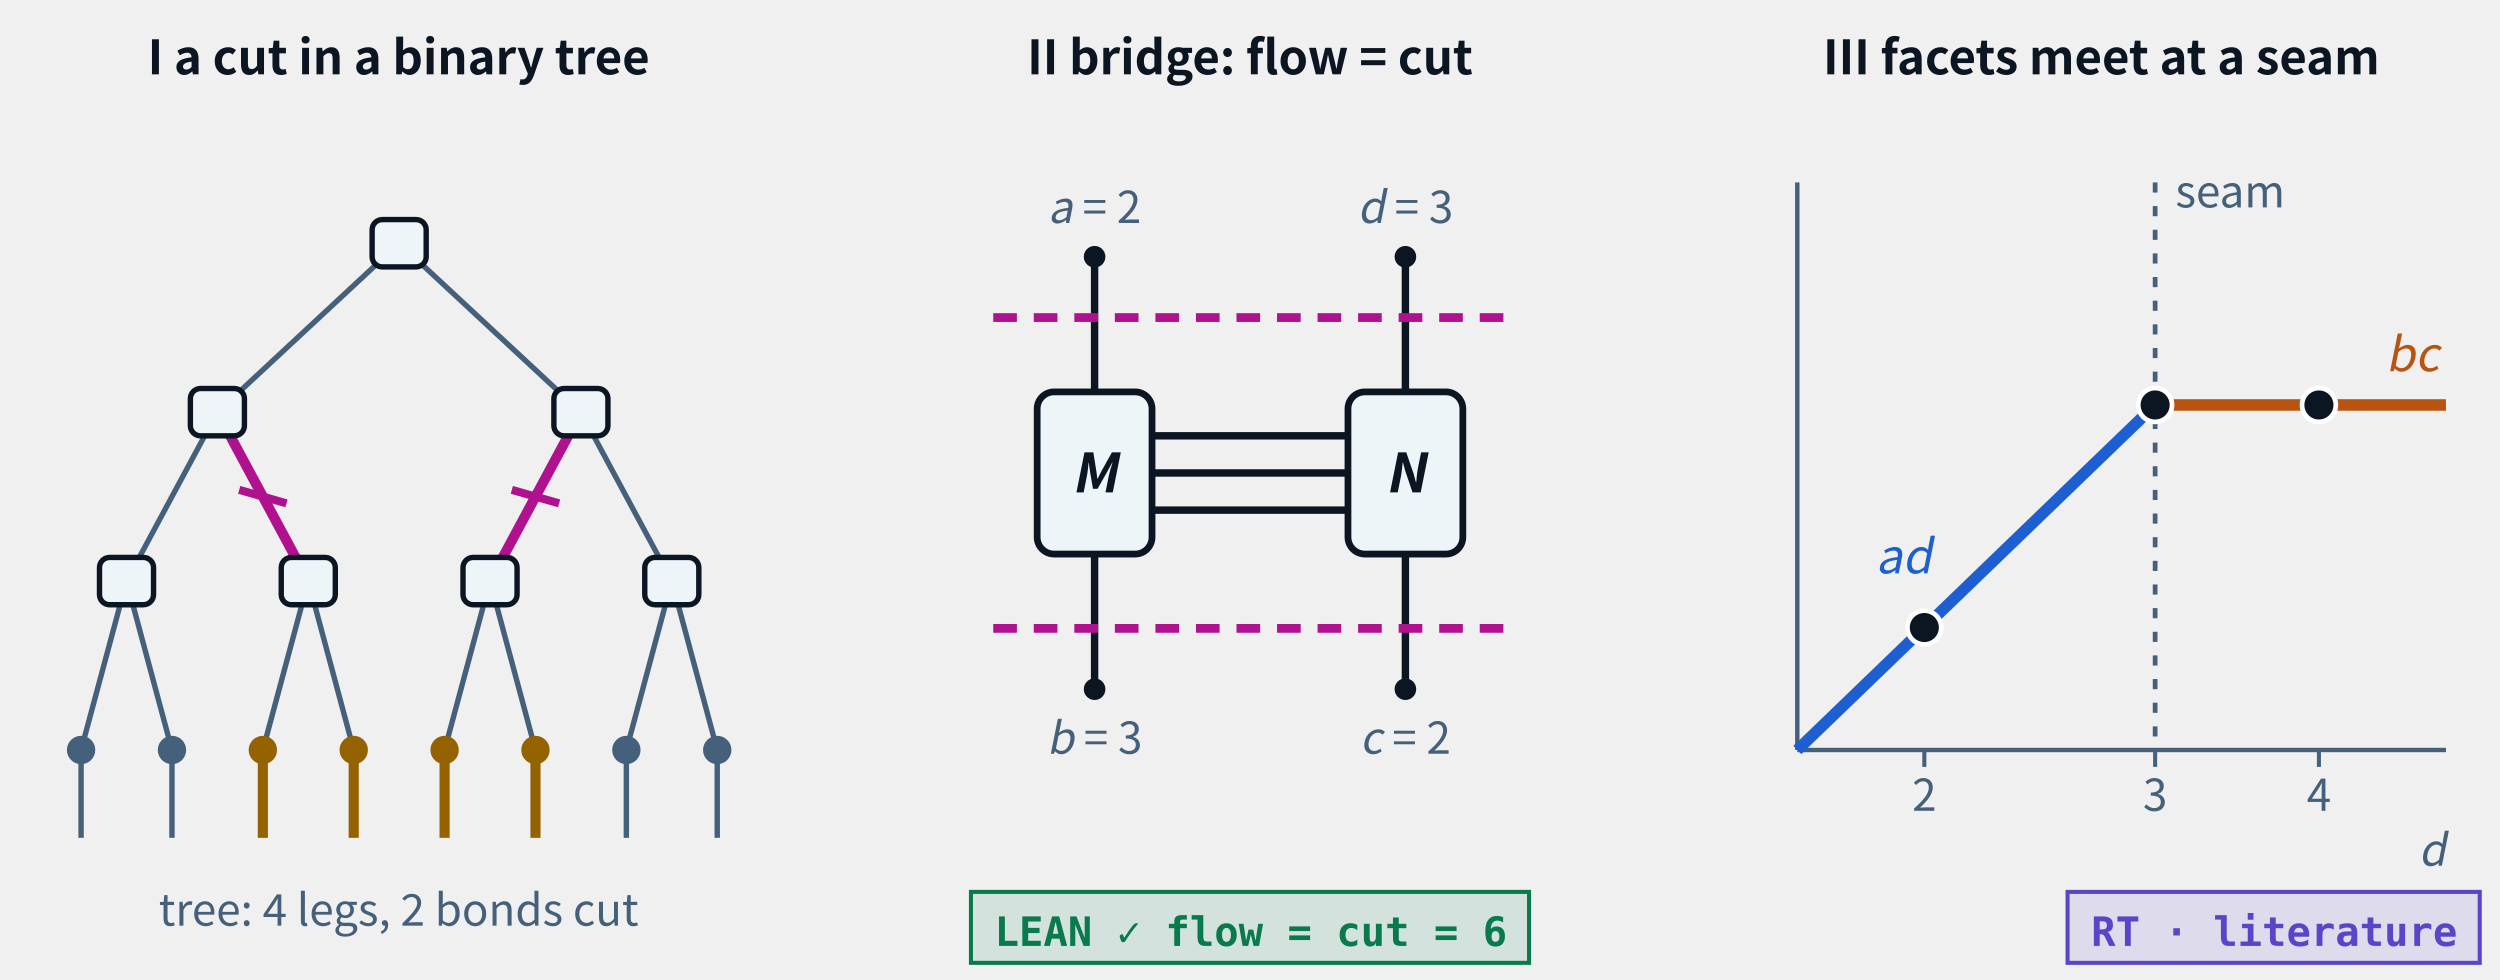
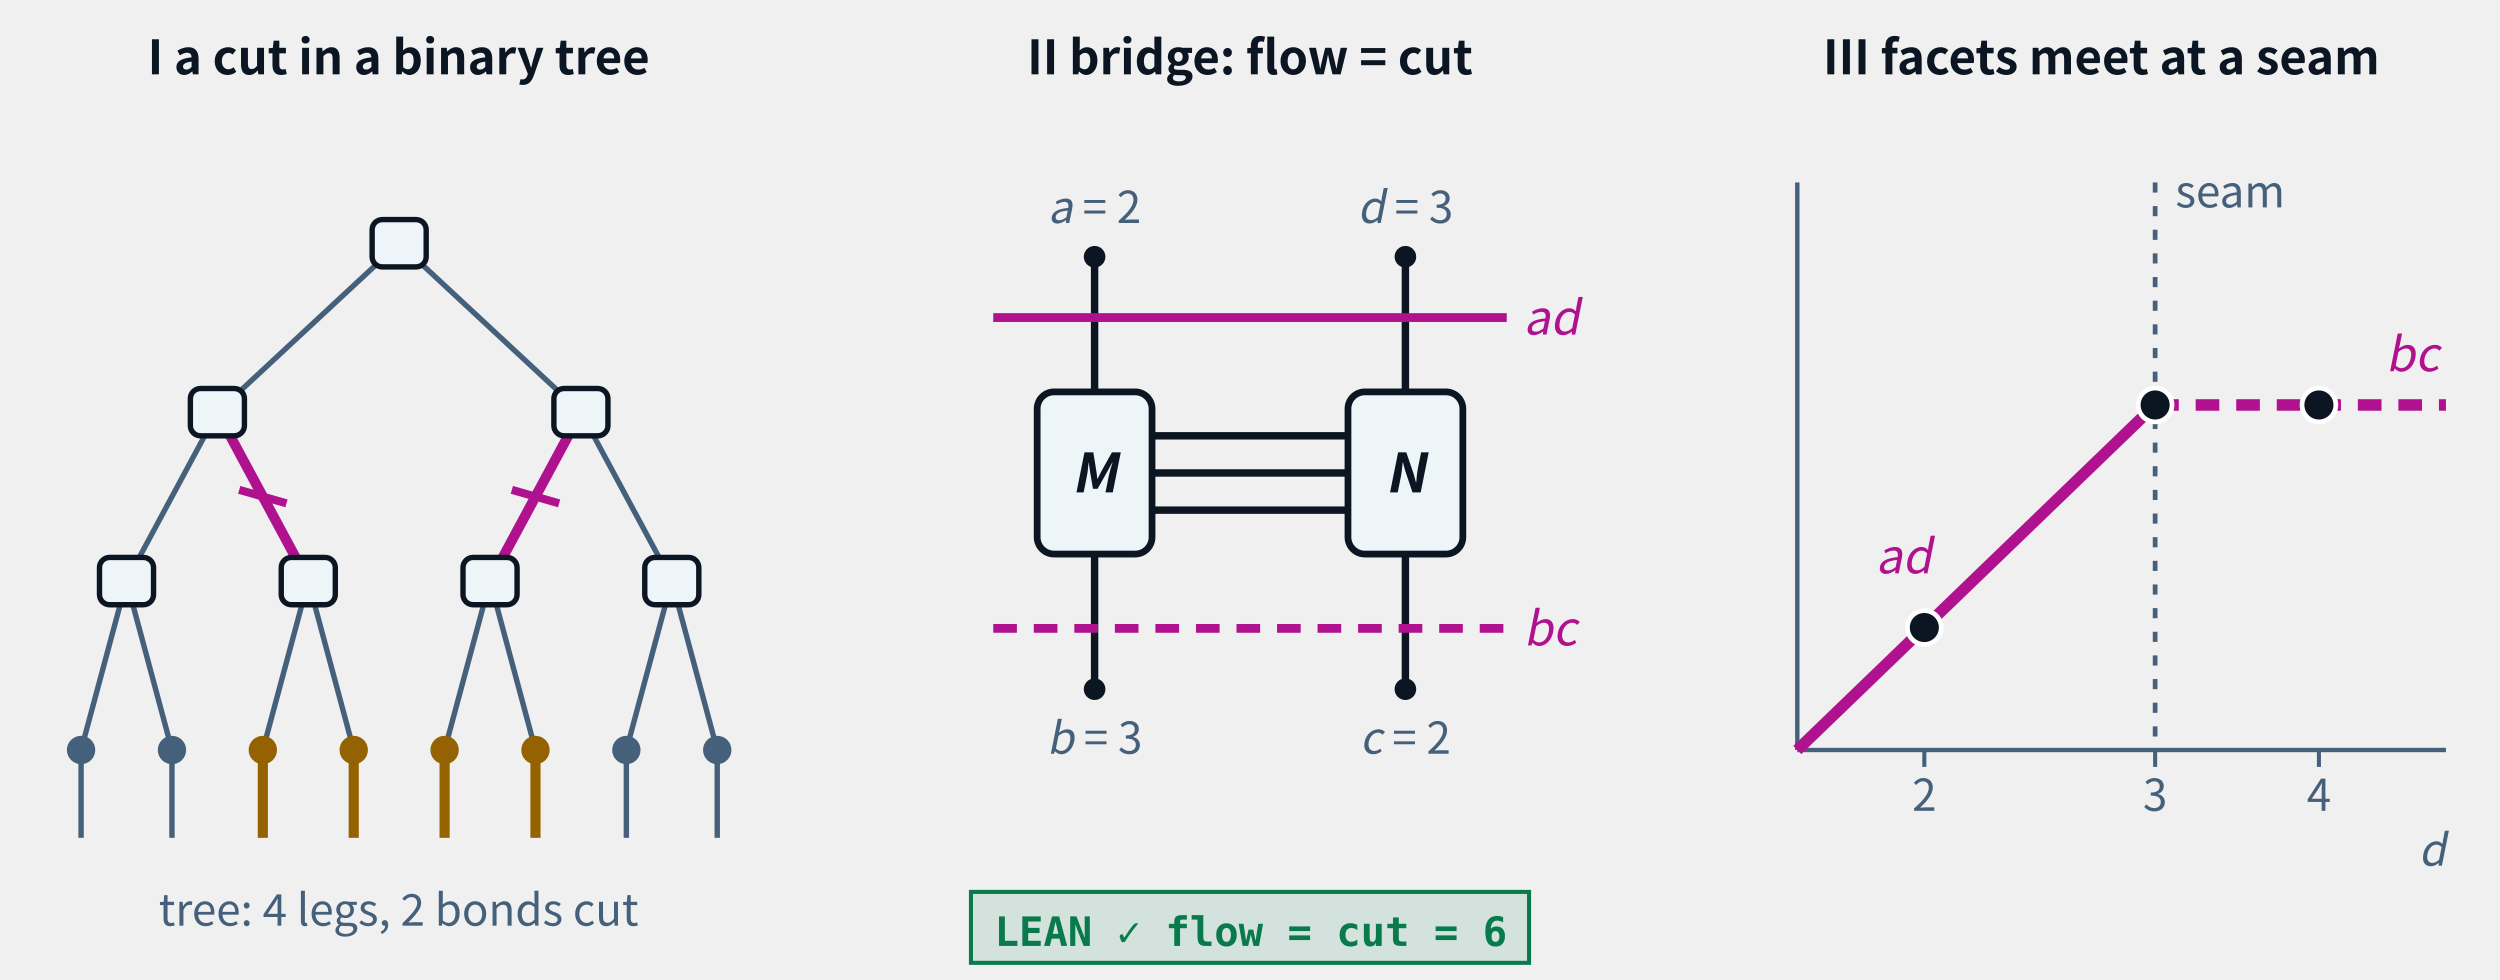
- <svg xmlns="http://www.w3.org/2000/svg" class="tr-fig" data-tr-fig="ch19-overview" data-lang="en" data-wrap="1" viewBox="0 0 740 290" width="740" height="290" font-family="'Noto Sans SC', 'Noto Sans CJK SC', 'Source Sans 3', 'PingFang SC', 'Microsoft YaHei', system-ui, sans-serif" role="img" aria-label="Three panels. Panel I: an ordinary binary tree (not the layered network of the later experiment cards) with 8 legs along the bottom, merging in pairs into one tensor per step up to a single tensor at the top; legs 3 to 6 are the amber interval, and cutting it off takes only the two bonds marked magenta, not four legs. Panel II: the width-three bridge graph, three bridges between tensors M and N, legs a = 2, b = 3, c = 2, d = 3; the two magenta dashed lines above and below are the min cut ad = bc = 6, with a green LEAN ✓ tag beneath: flow = cut = 6. Panel III: a log-capacity plot; the blue sloping line ln ad and the orange horizontal line ln bc join into one bent line at the dashed vertical seam, with three lattice points d = 2, 3, 4 on it; a violet tag at the bottom right: RT · literature.">
+ <svg xmlns="http://www.w3.org/2000/svg" class="tr-fig" data-tr-fig="ch19-overview" data-lang="en" data-wrap="1" viewBox="0 0 740 290" width="740" height="290" font-family="'Noto Sans SC', 'Noto Sans CJK SC', 'Source Sans 3', 'PingFang SC', 'Microsoft YaHei', system-ui, sans-serif" role="img" aria-label="Three panels. Panel I: an ordinary binary tree (not the layered network of the later experiment cards) with 8 legs along the bottom, merging in pairs into one tensor per step up to a single tensor at the top; legs 3 to 6 are the amber interval, and cutting it off takes only the two bonds marked magenta, not four legs. Panel II: the width-three bridge graph, three bridges between tensors M and N, legs a = 2, b = 3, c = 2, d = 3; the solid magenta line ad above and the dashed magenta line bc below are the min cut ad = bc = 6, with a green LEAN ✓ tag beneath: flow = cut = 6. Panel III: a log-capacity plot; the solid magenta sloping line ln ad and the dashed magenta horizontal line ln bc join into one bent line at the dashed vertical seam, with three lattice points d = 2, 3, 4 on it.">
  <style>.ts-ink{stroke:#0b1622}.tf-ink{fill:#0b1622}.ts-dim{stroke:#45607a}.tf-dim{fill:#45607a}.ts-faint{stroke:#9db3c4}.tf-faint{fill:#9db3c4}.ts-edge{stroke:#b9d0dd}.tf-edge{fill:#b9d0dd}.ts-hot{stroke:#5f9bb5}.tf-hot{fill:#5f9bb5}.ts-bg{stroke:#ffffff}.tf-bg{fill:#ffffff}.ts-panel{stroke:#eef5f9}.tf-panel{fill:#eef5f9}.ts-sheet{stroke:#f7fbfd}.tf-sheet{fill:#f7fbfd}.ts-cyan{stroke:#007c8a}.tf-cyan{fill:#007c8a}.ts-magenta{stroke:#b0128f}.tf-magenta{fill:#b0128f}.ts-amber{stroke:#946200}.tf-amber{fill:#946200}.ts-violet{stroke:#5a45c8}.tf-violet{fill:#5a45c8}.ts-ok{stroke:#087a4c}.tf-ok{fill:#087a4c}.ts-warn{stroke:#c21f3a}.tf-warn{fill:#c21f3a}.ts-blue{stroke:#1d5fd0}.tf-blue{fill:#1d5fd0}.ts-orange{stroke:#b85410}.tf-orange{fill:#b85410}.ts-sigma{stroke:#28405a}.tf-sigma{fill:#28405a}@media (prefers-color-scheme:dark){.ts-ink{stroke:#d4efff}.tf-ink{fill:#d4efff}.ts-dim{stroke:#6f8ea5}.tf-dim{fill:#6f8ea5}.ts-faint{stroke:#34506a}.tf-faint{fill:#34506a}.ts-edge{stroke:#143049}.tf-edge{fill:#143049}.ts-hot{stroke:#1f5d7c}.tf-hot{fill:#1f5d7c}.ts-bg{stroke:#03060c}.tf-bg{fill:#03060c}.ts-panel{stroke:#07101b}.tf-panel{fill:#07101b}.ts-sheet{stroke:#050c16}.tf-sheet{fill:#050c16}.ts-cyan{stroke:#19f0ff}.tf-cyan{fill:#19f0ff}.ts-magenta{stroke:#ff2fd0}.tf-magenta{fill:#ff2fd0}.ts-amber{stroke:#ffc83d}.tf-amber{fill:#ffc83d}.ts-violet{stroke:#9d8cff}.tf-violet{fill:#9d8cff}.ts-ok{stroke:#46ffb2}.tf-ok{fill:#46ffb2}.ts-warn{stroke:#ff5064}.tf-warn{fill:#ff5064}.ts-blue{stroke:#2a7bff}.tf-blue{fill:#2a7bff}.ts-orange{stroke:#ff8a3c}.tf-orange{fill:#ff8a3c}.ts-sigma{stroke:#cfe3ff}.tf-sigma{fill:#cfe3ff}}</style>
  <svg class="tr-fig-panel" x="0" y="0" width="236" height="290" viewBox="0 0 236 290">
    <text class="tf-ink" x="118" y="22" font-size="14" text-anchor="middle" font-weight="600">I  a cut in a binary tree</text>
    <line x1="37.45" y1="172" x2="24" y2="222" class="ts-dim" stroke-width="1.6" fill="none" />
    <line x1="37.45" y1="172" x2="50.9" y2="222" class="ts-dim" stroke-width="1.6" fill="none" />
    <line x1="91.25" y1="172" x2="77.8" y2="222" class="ts-dim" stroke-width="1.6" fill="none" />
    <line x1="91.25" y1="172" x2="104.7" y2="222" class="ts-dim" stroke-width="1.6" fill="none" />
    <line x1="145.05" y1="172" x2="131.6" y2="222" class="ts-dim" stroke-width="1.6" fill="none" />
    <line x1="145.05" y1="172" x2="158.5" y2="222" class="ts-dim" stroke-width="1.6" fill="none" />
    <line x1="198.85" y1="172" x2="185.4" y2="222" class="ts-dim" stroke-width="1.6" fill="none" />
    <line x1="198.85" y1="172" x2="212.3" y2="222" class="ts-dim" stroke-width="1.6" fill="none" />
    <line x1="64.35" y1="122" x2="37.45" y2="172" class="ts-dim" stroke-width="1.6" fill="none" />
    <line x1="64.35" y1="122" x2="91.25" y2="172" class="ts-magenta" stroke-width="3" fill="none" />
    <line x1="70.8" y1="145" x2="84.8" y2="149" class="ts-magenta" stroke-width="2.4" fill="none" />
    <line x1="171.95" y1="122" x2="145.05" y2="172" class="ts-magenta" stroke-width="3" fill="none" />
    <line x1="151.5" y1="145" x2="165.5" y2="149" class="ts-magenta" stroke-width="2.4" fill="none" />
    <line x1="171.95" y1="122" x2="198.85" y2="172" class="ts-dim" stroke-width="1.6" fill="none" />
    <line x1="118.15" y1="72" x2="64.35" y2="122" class="ts-dim" stroke-width="1.6" fill="none" />
    <line x1="118.15" y1="72" x2="171.95" y2="122" class="ts-dim" stroke-width="1.6" fill="none" />
    <line x1="24" y1="222" x2="24" y2="248" class="ts-dim" stroke-width="1.6" fill="none" />
    <circle cx="24" cy="222" r="4.2" class="tf-dim" />
    <line x1="50.9" y1="222" x2="50.9" y2="248" class="ts-dim" stroke-width="1.6" fill="none" />
    <circle cx="50.9" cy="222" r="4.2" class="tf-dim" />
    <line x1="77.8" y1="222" x2="77.8" y2="248" class="ts-amber" stroke-width="3" fill="none" />
    <circle cx="77.8" cy="222" r="4.2" class="tf-amber" />
    <line x1="104.7" y1="222" x2="104.7" y2="248" class="ts-amber" stroke-width="3" fill="none" />
    <circle cx="104.7" cy="222" r="4.2" class="tf-amber" />
    <line x1="131.6" y1="222" x2="131.6" y2="248" class="ts-amber" stroke-width="3" fill="none" />
    <circle cx="131.6" cy="222" r="4.2" class="tf-amber" />
    <line x1="158.5" y1="222" x2="158.5" y2="248" class="ts-amber" stroke-width="3" fill="none" />
    <circle cx="158.5" cy="222" r="4.2" class="tf-amber" />
    <line x1="185.4" y1="222" x2="185.4" y2="248" class="ts-dim" stroke-width="1.6" fill="none" />
    <circle cx="185.4" cy="222" r="4.2" class="tf-dim" />
    <line x1="212.3" y1="222" x2="212.3" y2="248" class="ts-dim" stroke-width="1.6" fill="none" />
    <circle cx="212.3" cy="222" r="4.2" class="tf-dim" />
    <rect x="29.45" y="165" width="16" height="14" rx="3" class="ts-ink tf-panel" stroke-width="1.6" />
    <rect x="83.25" y="165" width="16" height="14" rx="3" class="ts-ink tf-panel" stroke-width="1.6" />
    <rect x="137.05" y="165" width="16" height="14" rx="3" class="ts-ink tf-panel" stroke-width="1.6" />
    <rect x="190.85" y="165" width="16" height="14" rx="3" class="ts-ink tf-panel" stroke-width="1.6" />
    <rect x="56.35" y="115" width="16" height="14" rx="3" class="ts-ink tf-panel" stroke-width="1.6" />
    <rect x="163.95" y="115" width="16" height="14" rx="3" class="ts-ink tf-panel" stroke-width="1.6" />
    <rect x="110.15" y="65" width="16" height="14" rx="3" class="ts-ink tf-panel" stroke-width="1.6" />
    <text class="tf-dim" x="118" y="274" font-size="13" text-anchor="middle">tree: 4 legs, 2 bonds cut</text>
  </svg>
  <svg class="tr-fig-panel" x="252" y="0" width="236" height="290" viewBox="0 0 236 290">
    <text class="tf-ink" x="118" y="22" font-size="14" text-anchor="middle" font-weight="600">II  bridge: flow = cut</text>
    <line x1="89" y1="129" x2="147" y2="129" class="ts-ink" stroke-width="2.2" fill="none" />
    <line x1="89" y1="140" x2="147" y2="140" class="ts-ink" stroke-width="2.2" fill="none" />
    <line x1="89" y1="151" x2="147" y2="151" class="ts-ink" stroke-width="2.2" fill="none" />
    <line x1="72" y1="116" x2="72" y2="76" class="ts-ink" stroke-width="2.2" fill="none" />
    <line x1="72" y1="164" x2="72" y2="204" class="ts-ink" stroke-width="2.2" fill="none" />
    <circle cx="72" cy="76" r="3.2" class="tf-ink" />
    <circle cx="72" cy="204" r="3.2" class="tf-ink" />
    <text class="tf-dim" x="72" y="66" font-size="13" text-anchor="middle">
      <tspan font-style="italic">a</tspan> = 2</text>
    <text class="tf-dim" x="72" y="223.1" font-size="13" text-anchor="middle">
      <tspan font-style="italic">b</tspan> = 3</text>
    <line x1="164" y1="116" x2="164" y2="76" class="ts-ink" stroke-width="2.2" fill="none" />
    <line x1="164" y1="164" x2="164" y2="204" class="ts-ink" stroke-width="2.2" fill="none" />
    <circle cx="164" cy="76" r="3.2" class="tf-ink" />
    <circle cx="164" cy="204" r="3.2" class="tf-ink" />
    <text class="tf-dim" x="164" y="66" font-size="13" text-anchor="middle">
      <tspan font-style="italic">d</tspan> = 3</text>
    <text class="tf-dim" x="164" y="223.1" font-size="13" text-anchor="middle">
      <tspan font-style="italic">c</tspan> = 2</text>
    <rect x="55" y="116" width="34" height="48" rx="5" class="ts-ink tf-panel" stroke-width="2" />
    <text class="tf-ink" x="72" y="145.76" font-size="16" text-anchor="middle" font-weight="600">
      <tspan font-style="italic">M</tspan>
    </text>
    <rect x="147" y="116" width="34" height="48" rx="5" class="ts-ink tf-panel" stroke-width="2" />
    <text class="tf-ink" x="164" y="145.76" font-size="16" text-anchor="middle" font-weight="600">
      <tspan font-style="italic">N</tspan>
    </text>
-     <line x1="42" y1="94" x2="194" y2="94" class="ts-magenta" stroke-width="2.6" stroke-dasharray="7 5" fill="none" />
+     <line x1="42" y1="94" x2="194" y2="94" class="ts-magenta" stroke-width="2.6" fill="none" />
+     <text class="tf-magenta" x="199" y="99.04" font-size="14">
+       <tspan font-style="italic">ad</tspan>
+     </text>
    <line x1="42" y1="186" x2="194" y2="186" class="ts-magenta" stroke-width="2.6" stroke-dasharray="7 5" fill="none" />
+     <text class="tf-magenta" x="199" y="191.04" font-size="14">
+       <tspan font-style="italic">bc</tspan>
+     </text>
    <rect x="35.4" y="264" width="165.2" height="21" class="ts-ok tf-ok" stroke-width="1.2" fill-opacity="0.12" />
    <text class="tf-ok tr-fig-mono" x="42.4" y="280" font-size="12" font-family="'JetBrains Mono', 'DejaVu Sans Mono', ui-monospace, Menlo, Consolas, monospace" font-weight="600">LEAN ✓ flow = cut = 6</text>
  </svg>
  <svg class="tr-fig-panel" x="504" y="0" width="236" height="290" viewBox="0 0 236 290">
    <text class="tf-ink" x="118" y="22" font-size="14" text-anchor="middle" font-weight="600">III  facets meet at a seam</text>
    <line x1="28" y1="222" x2="220" y2="222" class="ts-dim" stroke-width="1.3" fill="none" />
    <line x1="65.6" y1="222" x2="65.6" y2="227" class="ts-dim" stroke-width="1.2" fill="none" />
    <text class="tf-dim" x="65.6" y="240" font-size="13" text-anchor="middle">2</text>
    <line x1="133.92" y1="222" x2="133.92" y2="227" class="ts-dim" stroke-width="1.2" fill="none" />
    <text class="tf-dim" x="133.92" y="240" font-size="13" text-anchor="middle">3</text>
    <line x1="182.4" y1="222" x2="182.4" y2="227" class="ts-dim" stroke-width="1.2" fill="none" />
    <text class="tf-dim" x="182.4" y="240" font-size="13" text-anchor="middle">4</text>
    <text class="tf-dim" x="220" y="256.25" font-size="13" text-anchor="end">
      <tspan font-style="italic">d</tspan>
    </text>
    <line x1="28" y1="54" x2="28" y2="222" class="ts-dim" stroke-width="1.3" fill="none" />
-     <path d="M28 222 L133.92 119.87" class="ts-blue" stroke-width="3.4" stroke-linejoin="round" fill="none" />
-     <path d="M133.92 119.87 L220 119.87" class="ts-orange" stroke-width="3.4" stroke-linejoin="round" fill="none" />
+     <path d="M28 222 L133.92 119.87" class="ts-magenta" stroke-width="3.4" stroke-linejoin="round" fill="none" />
+     <path d="M133.92 119.87 L220 119.87" class="ts-magenta" stroke-width="3.4" stroke-dasharray="7 5" stroke-linejoin="round" fill="none" />
    <line x1="133.92" y1="54" x2="133.92" y2="222" class="ts-dim" stroke-width="1.4" stroke-dasharray="3 4" fill="none" />
    <text class="tf-dim" x="139.92" y="61.39" font-size="13">seam</text>
-     <text class="tf-blue" x="67.82" y="169.7" font-size="14" text-anchor="end">
+     <text class="tf-magenta" x="67.82" y="169.7" font-size="14" text-anchor="end">
      <tspan font-style="italic">ad</tspan>
    </text>
-     <text class="tf-orange" x="218" y="109.87" font-size="14" text-anchor="end">
+     <text class="tf-magenta" x="218" y="109.87" font-size="14" text-anchor="end">
      <tspan font-style="italic">bc</tspan>
    </text>
    <circle cx="65.6" cy="185.75" r="5" class="ts-bg tf-ink" stroke-width="1.4" />
    <circle cx="133.92" cy="119.87" r="5" class="ts-bg tf-ink" stroke-width="1.4" />
    <circle cx="182.4" cy="119.87" r="5" class="ts-bg tf-ink" stroke-width="1.4" />
-     <rect x="108" y="264" width="122" height="21" class="ts-violet tf-violet" stroke-width="1.2" fill-opacity="0.12" />
-     <text class="tf-violet tr-fig-mono" x="115" y="280" font-size="12" font-family="'JetBrains Mono', 'DejaVu Sans Mono', ui-monospace, Menlo, Consolas, monospace" font-weight="600">RT · literature</text>
  </svg>
</svg>
